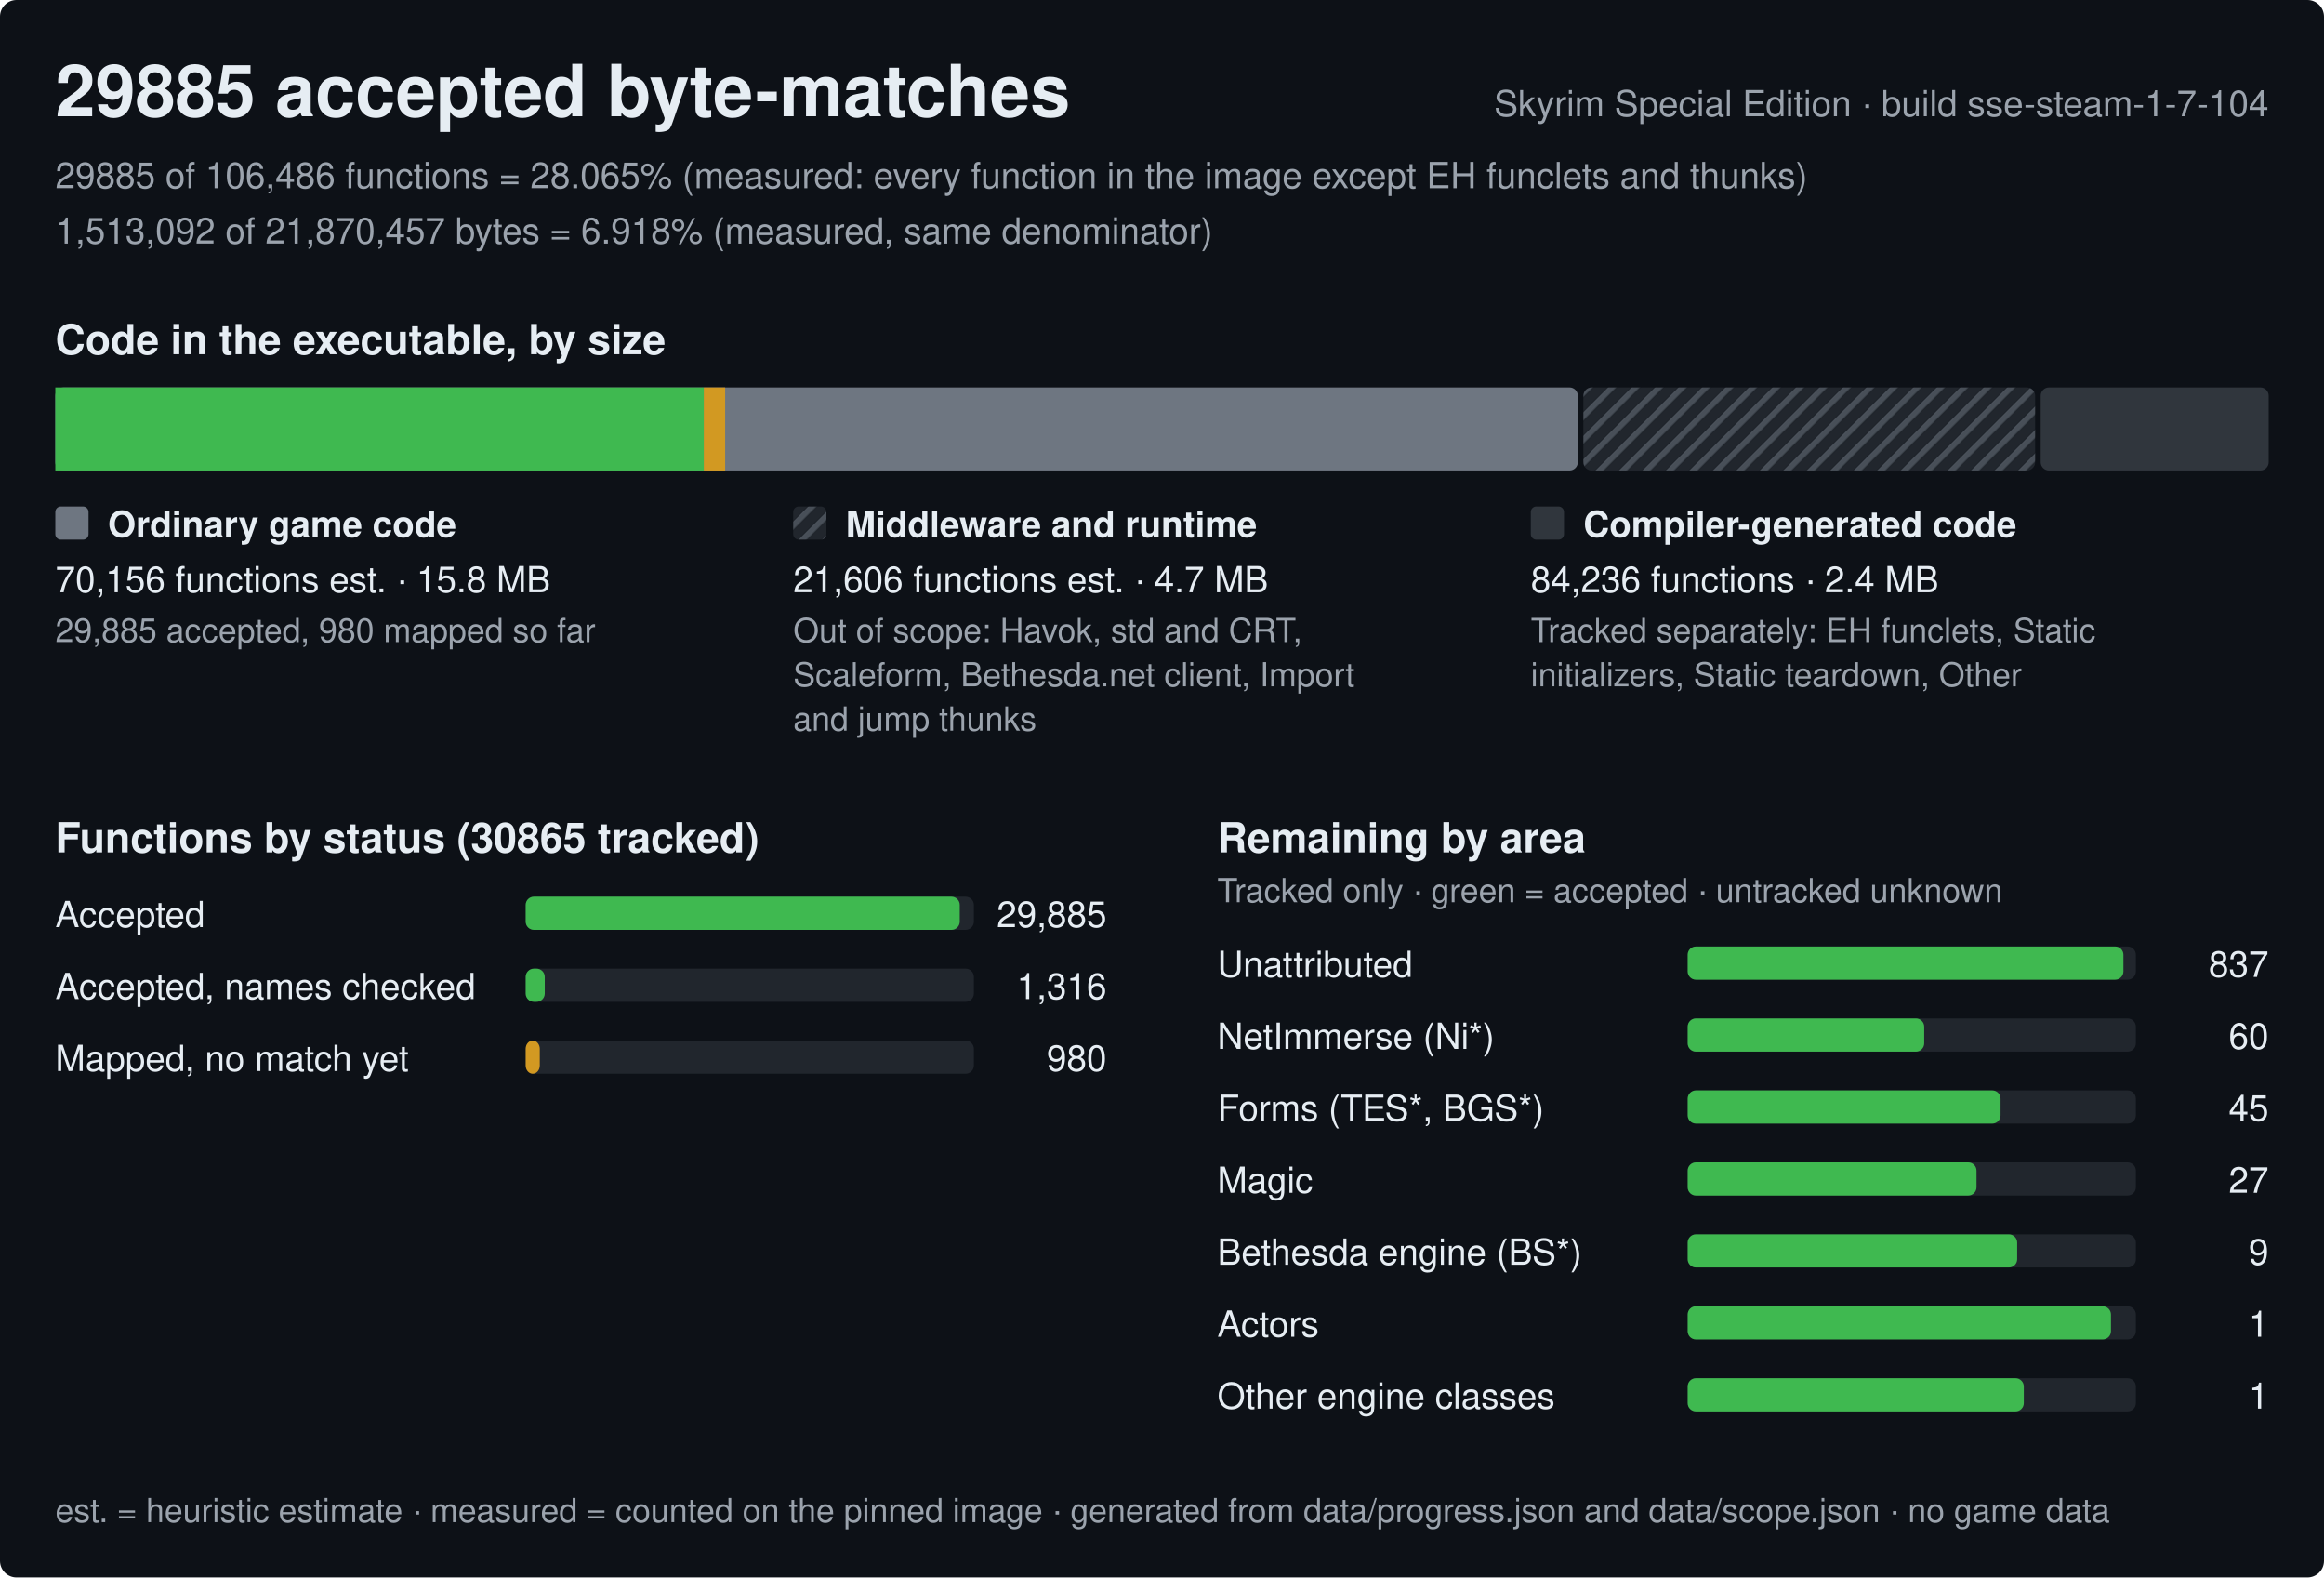
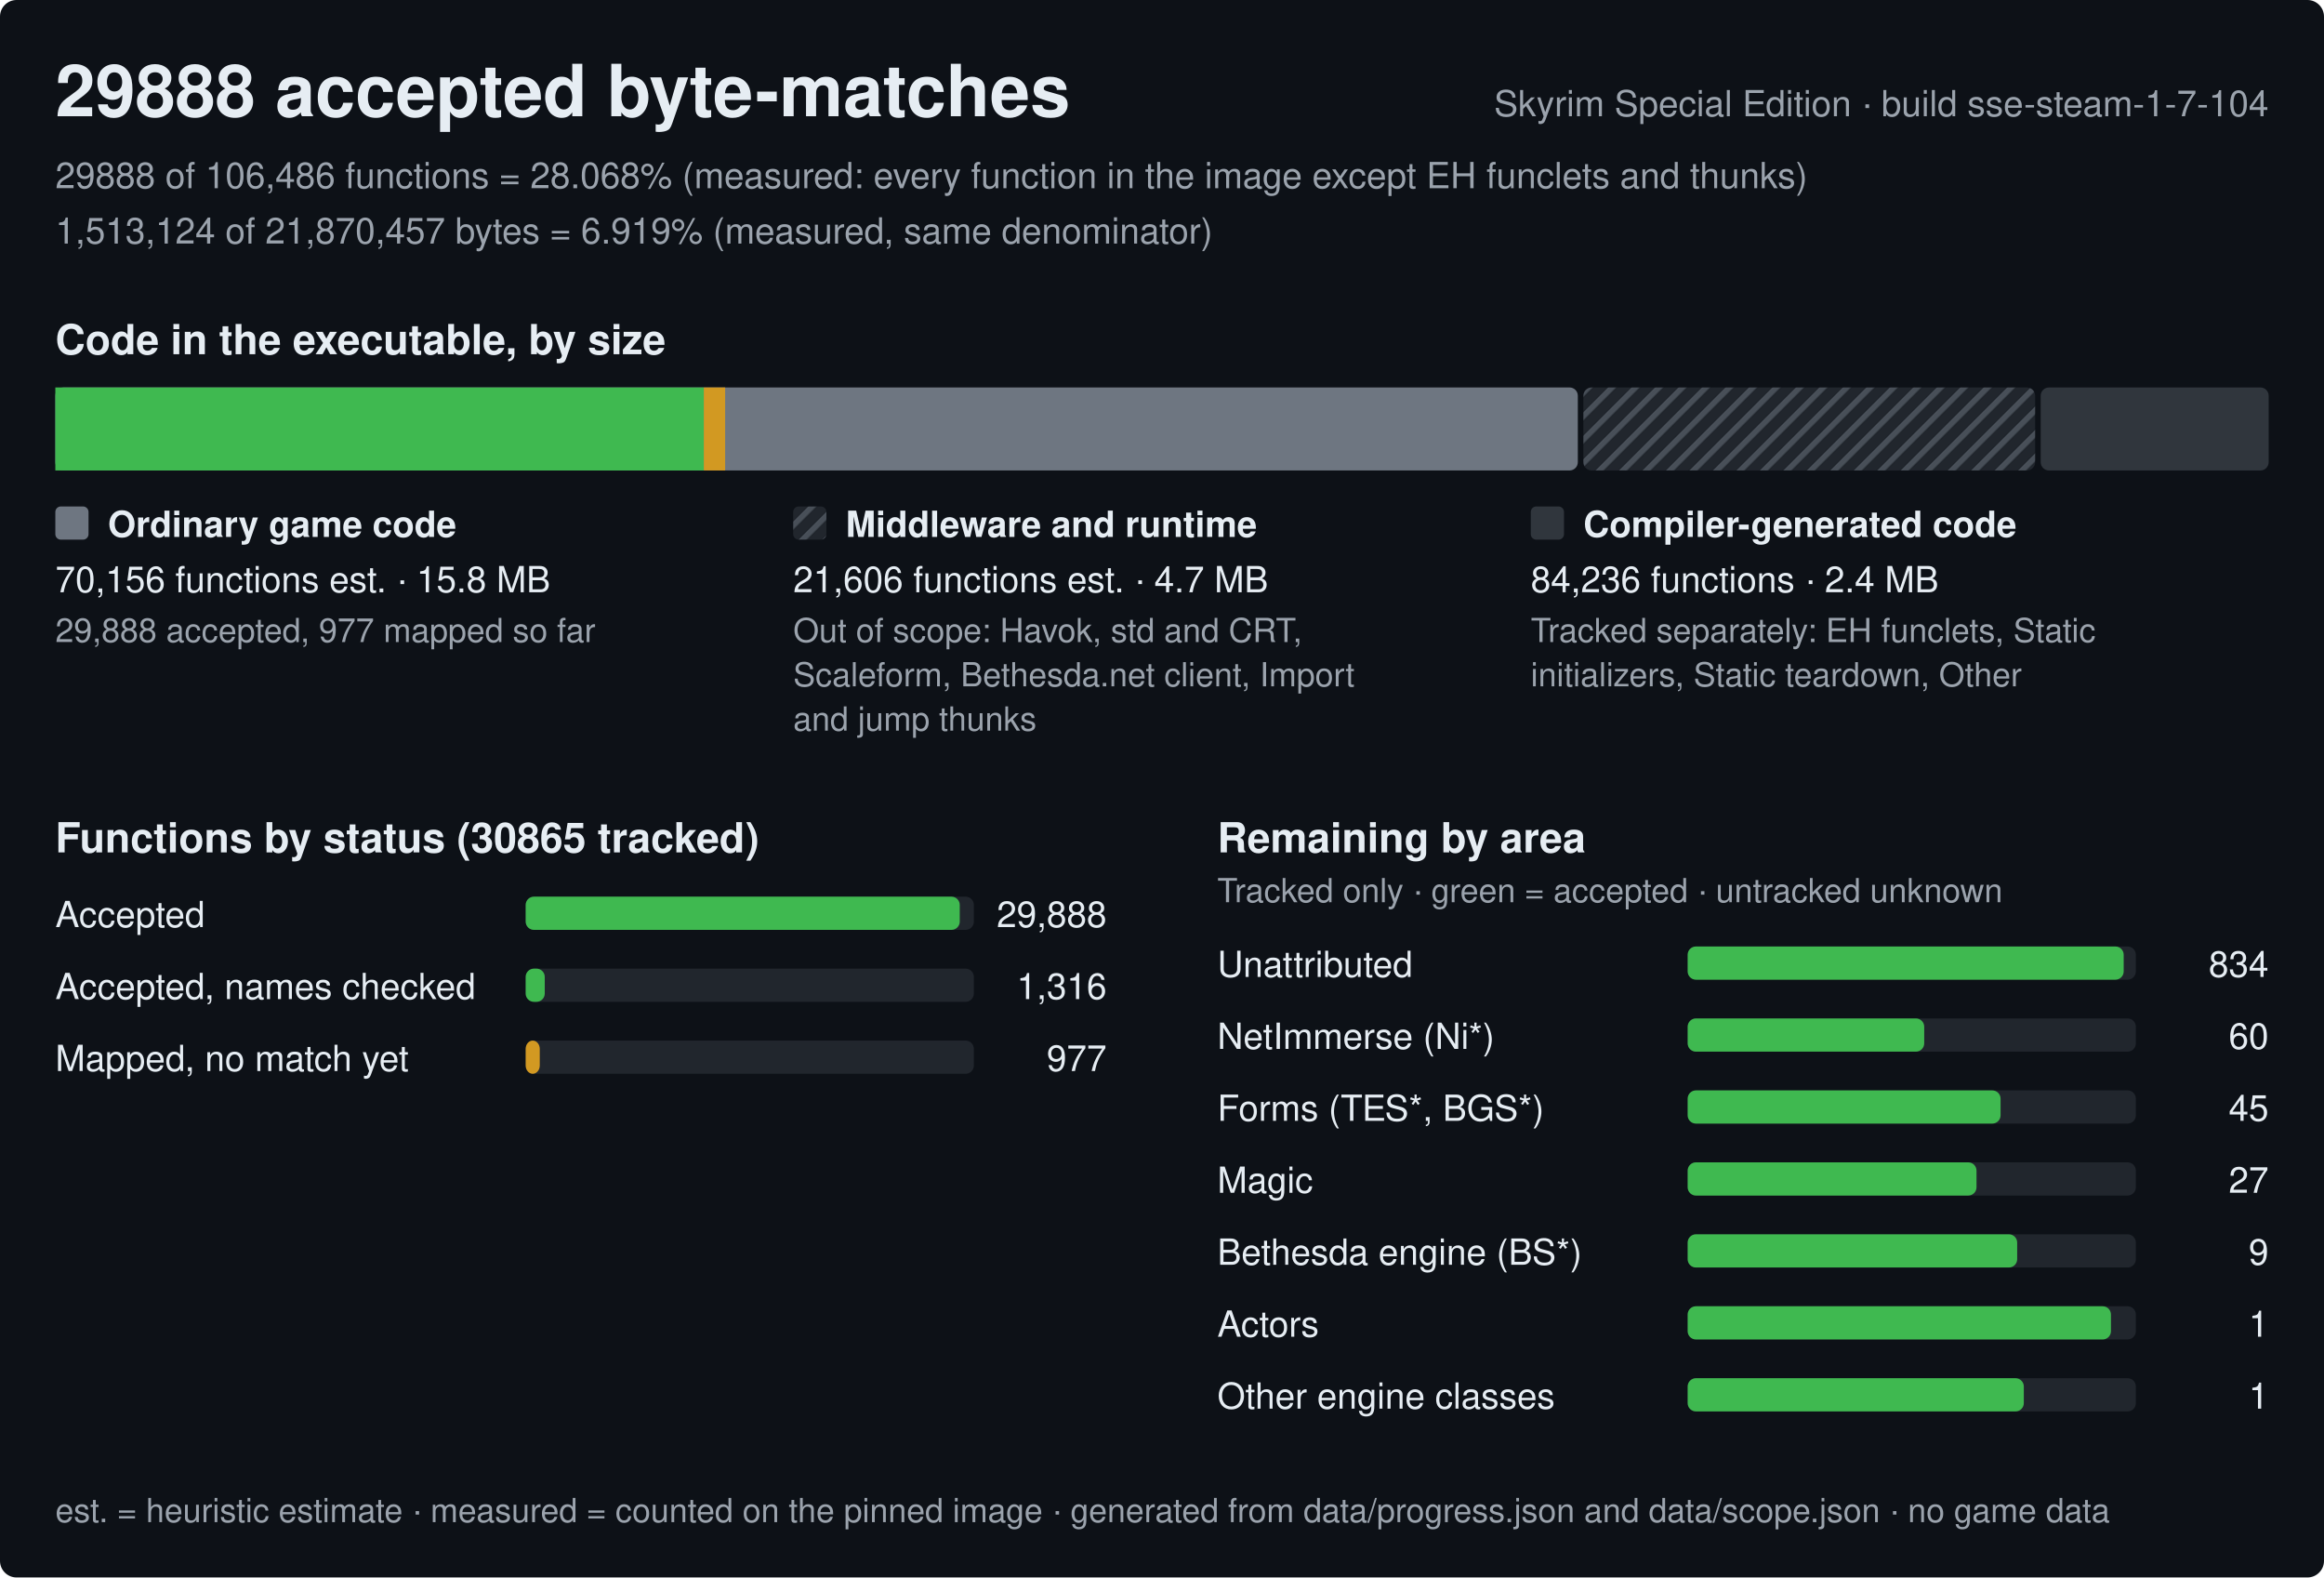
<svg xmlns="http://www.w3.org/2000/svg" width="840" height="570" viewBox="0 0 840 570" role="img" aria-label="Progress of the Skyrim Special Edition byte-matching reconstruction, build sse-steam-1-7-104">
  <style>text{font-family:-apple-system,BlinkMacSystemFont,'Segoe UI',Helvetica,Arial,sans-serif;fill:#e6edf3;white-space:pre}.h{font-size:26px;font-weight:600}.st{font-size:15px;font-weight:600}.lb{font-size:13px;font-weight:600}.bl{font-size:12px;font-weight:600;stroke:#0d1117;stroke-width:3px;paint-order:stroke;stroke-linejoin:round}.rl{font-size:13px}.fn{font-size:12px;fill:#9ba3ad}.mu{fill:#9ba3ad}</style>
  <defs>
    <pattern id="hx" width="6" height="6" patternUnits="userSpaceOnUse" patternTransform="rotate(45)">
      <rect width="6" height="6" fill="#21262d" />
      <rect width="2" height="6" fill="#484f58" />
    </pattern>
  </defs>
  <rect width="840" height="570" rx="6" fill="#0d1117" />
-   <text x="20" y="42" class="h">29885 accepted byte-matches</text>
+   <text x="20" y="42" class="h">29888 accepted byte-matches</text>
  <text x="820" y="42" class="rl mu" text-anchor="end">Skyrim Special Edition · build sse-steam-1-7-104</text>
-   <text x="20" y="68" class="rl mu">29885 of 106,486 functions = 28.065% (measured: every function in the image except EH funclets and thunks)</text>
-   <text x="20" y="88" class="rl mu">1,513,092 of 21,870,457 bytes = 6.918% (measured, same denominator)</text>
+   <text x="20" y="68" class="rl mu">29888 of 106,486 functions = 28.068% (measured: every function in the image except EH funclets and thunks)</text>
+   <text x="20" y="88" class="rl mu">1,513,124 of 21,870,457 bytes = 6.919% (measured, same denominator)</text>
  <text x="20" y="128" class="st">Code in the executable, by size</text>
  <rect x="20" y="140" width="550.3" height="30" rx="3" fill="#6e7681" />
  <rect x="20" y="140" width="234.4" height="30" fill="#3fb950" />
  <rect x="254.4" y="140" width="7.7" height="30" fill="#d29922" />
  <rect x="572.3" y="140" width="163.3" height="30" rx="3" fill="url(#hx)" />
  <rect x="737.6" y="140" width="82.4" height="30" rx="3" fill="#30363d" />
  <rect x="20" y="183" width="12" height="12" rx="2" fill="#6e7681" />
  <text x="39" y="194" class="lb">Ordinary game code</text>
  <text x="20" y="214" class="rl">70,156 functions est. · 15.8 MB</text>
-   <text x="20" y="232" class="fn">29,885 accepted, 980 mapped so far</text>
+   <text x="20" y="232" class="fn">29,888 accepted, 977 mapped so far</text>
  <rect x="286.7" y="183" width="12" height="12" rx="2" fill="url(#hx)" />
  <text x="305.7" y="194" class="lb">Middleware and runtime</text>
  <text x="286.7" y="214" class="rl">21,606 functions est. · 4.7 MB</text>
  <text x="286.7" y="232" class="fn">Out of scope: Havok, std and CRT,</text>
  <text x="286.7" y="248" class="fn">Scaleform, Bethesda.net client, Import</text>
  <text x="286.7" y="264" class="fn">and jump thunks</text>
  <rect x="553.3" y="183" width="12" height="12" rx="2" fill="#30363d" />
  <text x="572.3" y="194" class="lb">Compiler-generated code</text>
  <text x="553.3" y="214" class="rl">84,236 functions · 2.4 MB</text>
  <text x="553.3" y="232" class="fn">Tracked separately: EH funclets, Static</text>
  <text x="553.3" y="248" class="fn">initializers, Static teardown, Other</text>
  <text x="20" y="308" class="st">Functions by status (30865 tracked)</text>
  <text x="20" y="335" class="rl">Accepted</text>
  <rect x="190" y="324" width="162.0" height="12" rx="3" fill="#21262d" />
  <rect x="190" y="324" width="156.9" height="12" rx="3" fill="#3fb950" />
-   <text x="400.0" y="335" class="rl" text-anchor="end">29,885</text>
+   <text x="400.0" y="335" class="rl" text-anchor="end">29,888</text>
  <text x="20" y="361" class="rl">Accepted, names checked</text>
  <rect x="190" y="350" width="162.0" height="12" rx="3" fill="#21262d" />
  <rect x="190" y="350" width="6.9" height="12" rx="3" fill="#3fb950" />
  <text x="400.0" y="361" class="rl" text-anchor="end">1,316</text>
  <text x="20" y="387" class="rl">Mapped, no match yet</text>
  <rect x="190" y="376" width="162.0" height="12" rx="3" fill="#21262d" />
  <rect x="190" y="376" width="5.1" height="12" rx="3" fill="#d29922" />
-   <text x="400.0" y="387" class="rl" text-anchor="end">980</text>
+   <text x="400.0" y="387" class="rl" text-anchor="end">977</text>
  <text x="440.0" y="308" class="st">Remaining by area</text>
  <text x="440.0" y="326" class="fn">Tracked only · green = accepted · untracked unknown</text>
  <text x="440.0" y="353" class="rl">Unattributed</text>
  <rect x="610.0" y="342" width="162.0" height="12" rx="3" fill="#21262d" />
-   <rect x="610.0" y="342" width="157.5" height="12" rx="3" fill="#3fb950" />
-   <text x="820.0" y="353" class="rl" text-anchor="end">837</text>
+   <rect x="610.0" y="342" width="157.6" height="12" rx="3" fill="#3fb950" />
+   <text x="820.0" y="353" class="rl" text-anchor="end">834</text>
  <text x="440.0" y="379" class="rl">NetImmerse (Ni*)</text>
  <rect x="610.0" y="368" width="162.0" height="12" rx="3" fill="#21262d" />
  <rect x="610.0" y="368" width="85.5" height="12" rx="3" fill="#3fb950" />
  <text x="820.0" y="379" class="rl" text-anchor="end">60</text>
  <text x="440.0" y="405" class="rl">Forms (TES*, BGS*)</text>
  <rect x="610.0" y="394" width="162.0" height="12" rx="3" fill="#21262d" />
  <rect x="610.0" y="394" width="113.1" height="12" rx="3" fill="#3fb950" />
  <text x="820.0" y="405" class="rl" text-anchor="end">45</text>
  <text x="440.0" y="431" class="rl">Magic</text>
  <rect x="610.0" y="420" width="162.0" height="12" rx="3" fill="#21262d" />
  <rect x="610.0" y="420" width="104.4" height="12" rx="3" fill="#3fb950" />
  <text x="820.0" y="431" class="rl" text-anchor="end">27</text>
  <text x="440.0" y="457" class="rl">Bethesda engine (BS*)</text>
  <rect x="610.0" y="446" width="162.0" height="12" rx="3" fill="#21262d" />
  <rect x="610.0" y="446" width="119.1" height="12" rx="3" fill="#3fb950" />
  <text x="820.0" y="457" class="rl" text-anchor="end">9</text>
  <text x="440.0" y="483" class="rl">Actors</text>
  <rect x="610.0" y="472" width="162.0" height="12" rx="3" fill="#21262d" />
  <rect x="610.0" y="472" width="153" height="12" rx="3" fill="#3fb950" />
  <text x="820.0" y="483" class="rl" text-anchor="end">1</text>
  <text x="440.0" y="509" class="rl">Other engine classes</text>
  <rect x="610.0" y="498" width="162.0" height="12" rx="3" fill="#21262d" />
  <rect x="610.0" y="498" width="121.5" height="12" rx="3" fill="#3fb950" />
  <text x="820.0" y="509" class="rl" text-anchor="end">1</text>
  <text x="20" y="550" class="fn">est. = heuristic estimate · measured = counted on the pinned image · generated from data/progress.json and data/scope.json · no game data</text>
</svg>
